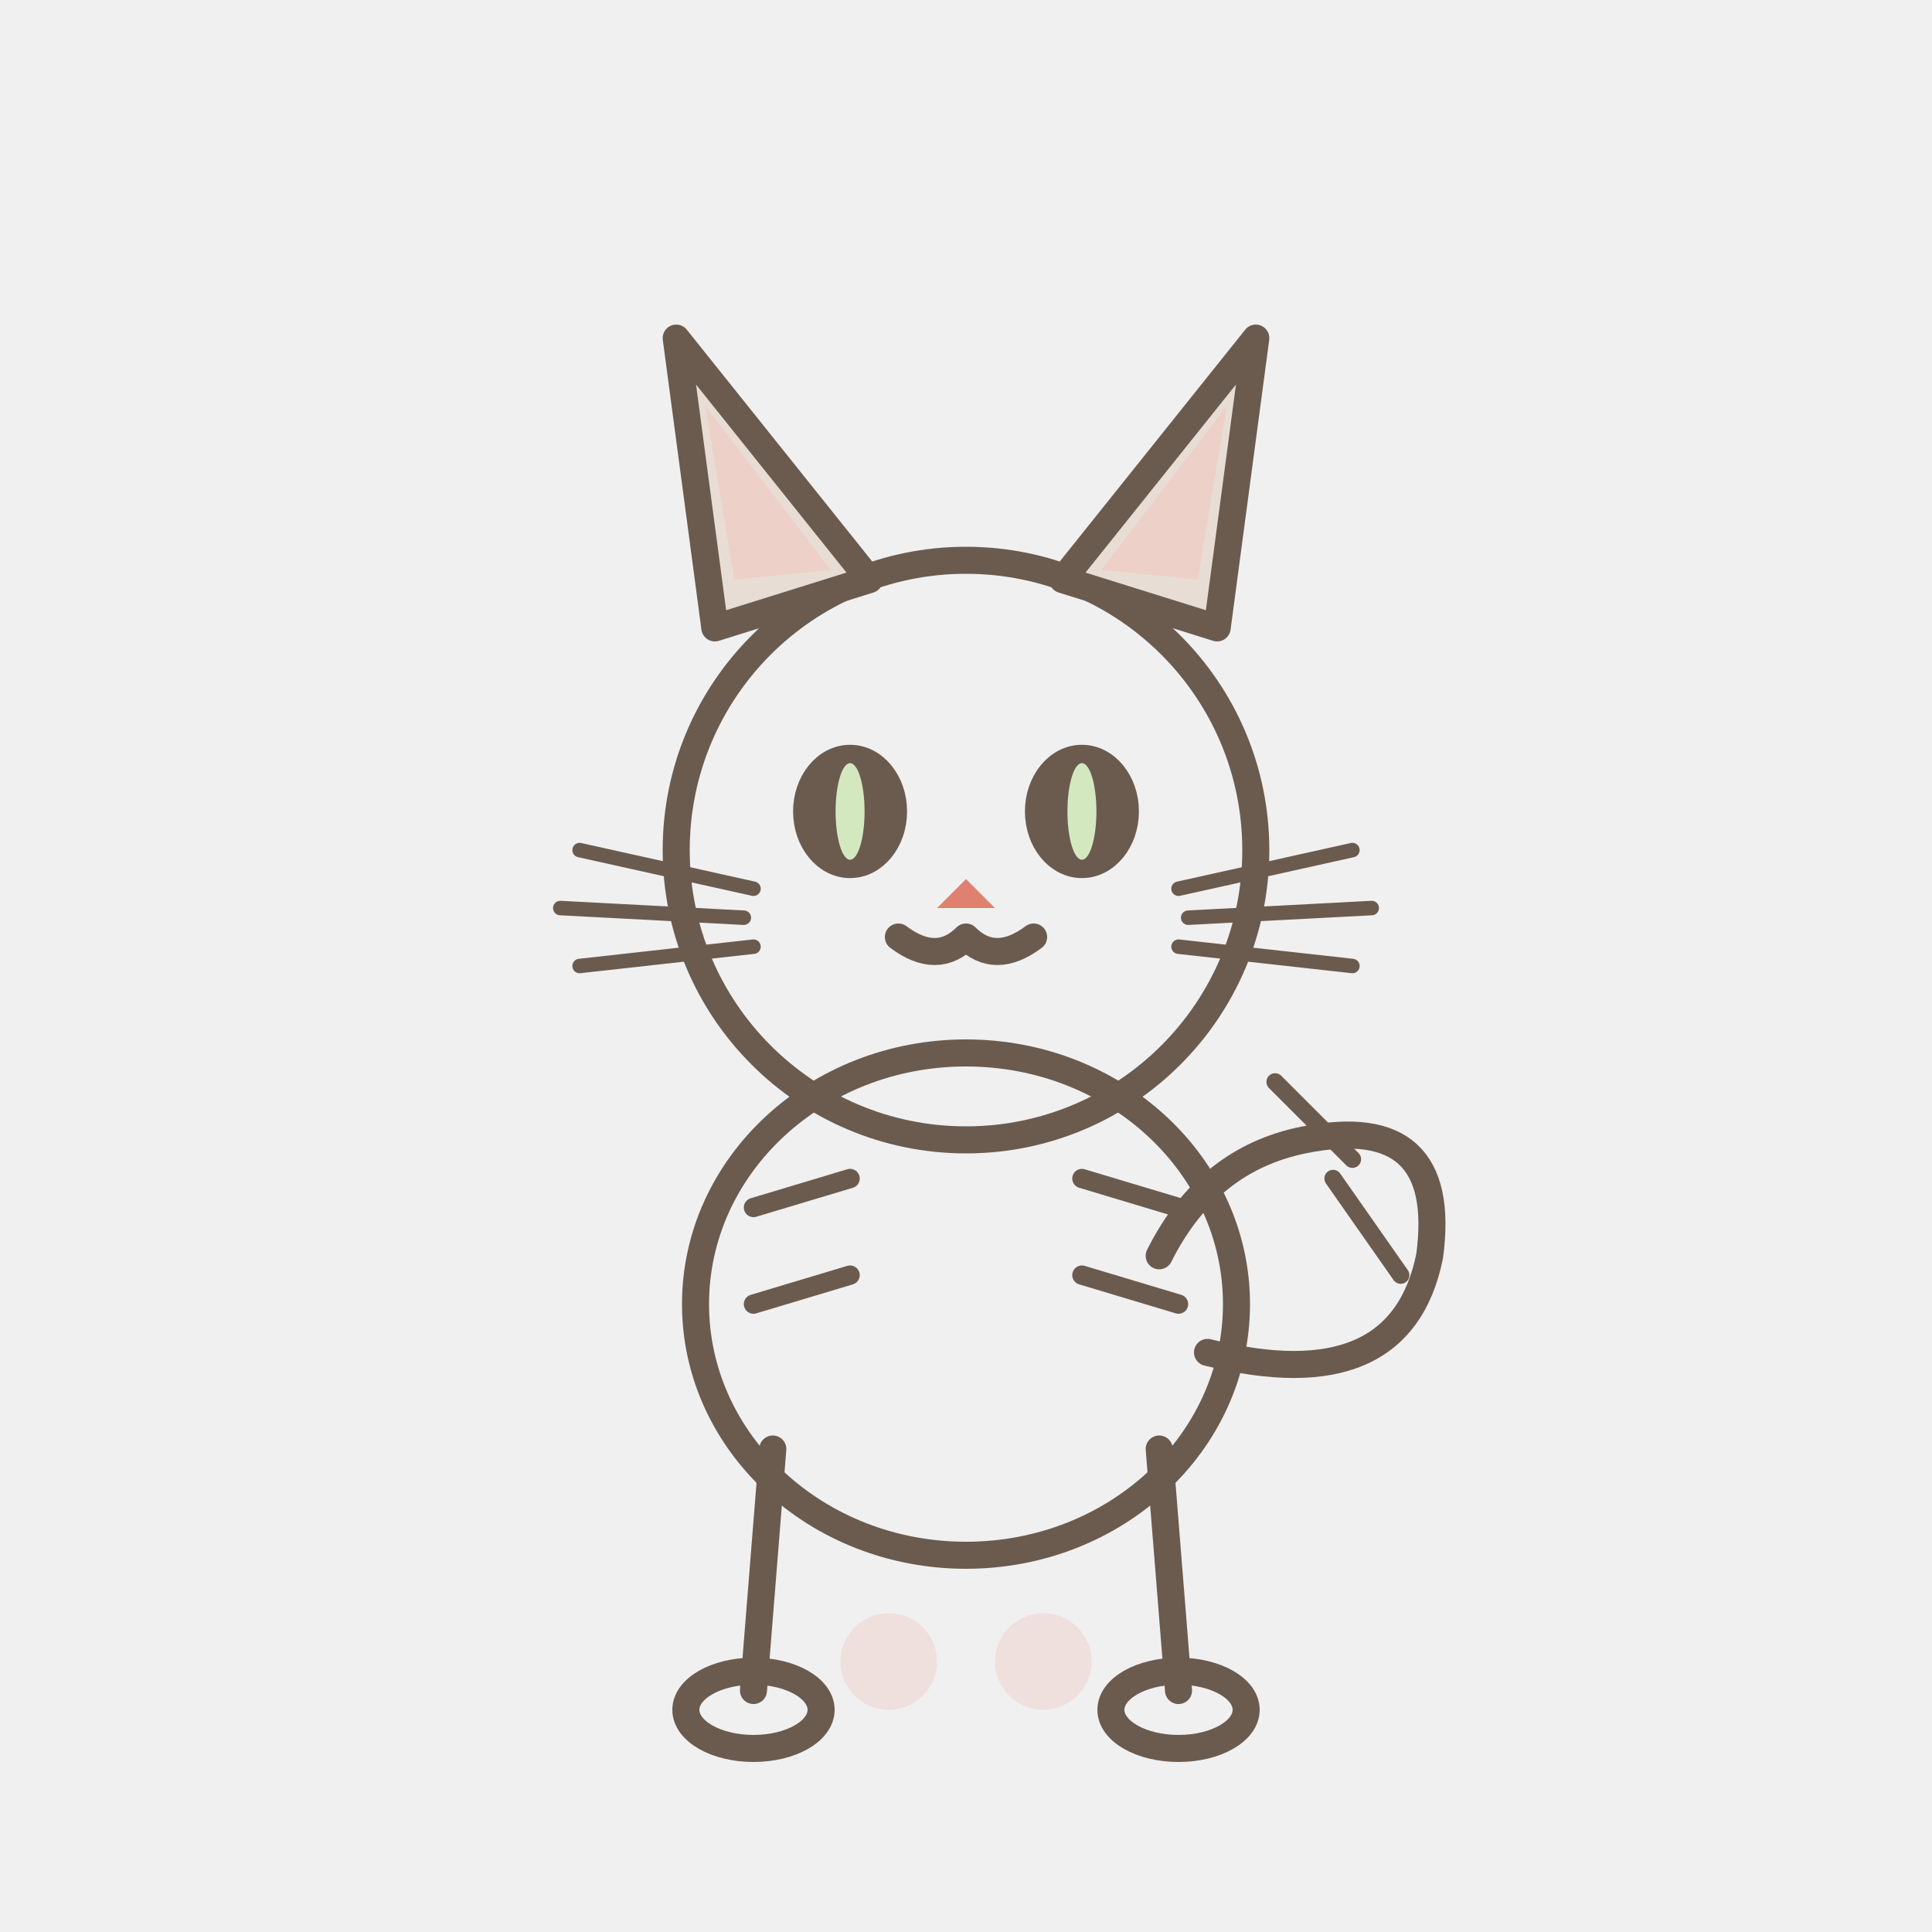
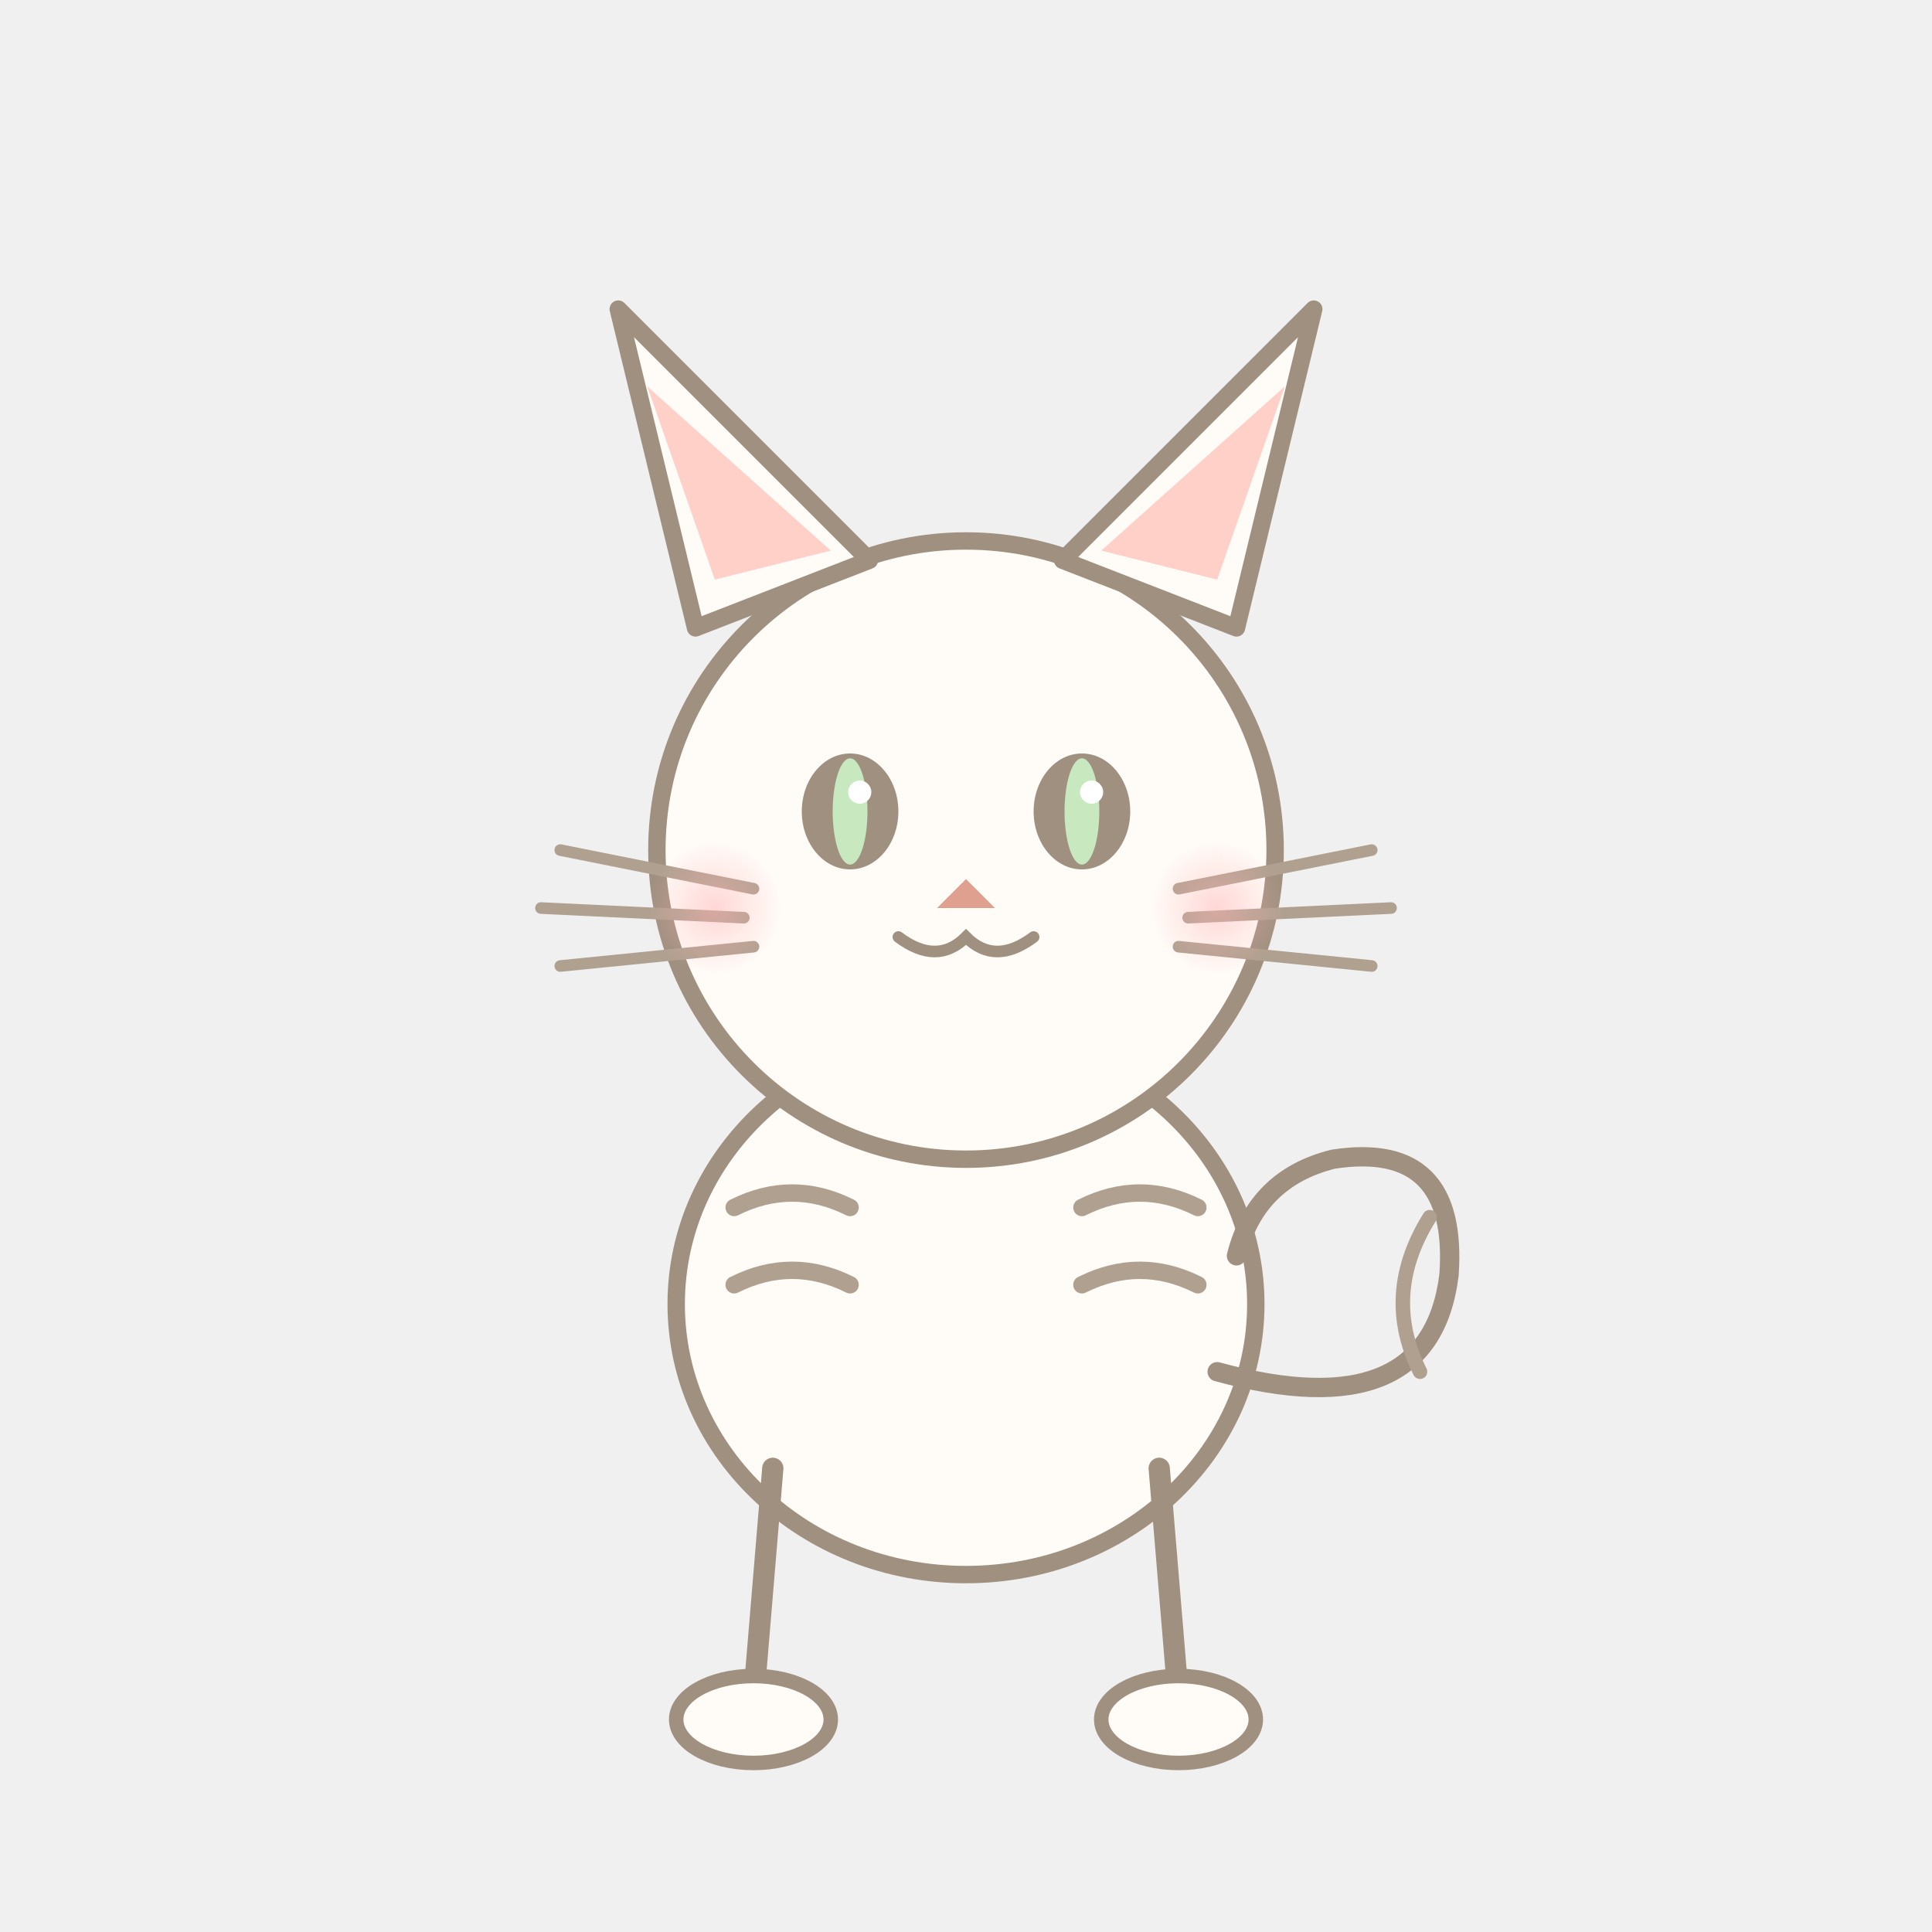
<svg xmlns="http://www.w3.org/2000/svg" viewBox="0 0 200 200">
-   <g fill="none" stroke="#6B5B4F" stroke-width="2.8" stroke-linecap="round" stroke-linejoin="round">
-     <ellipse cx="100" cy="135" rx="28" ry="26" />
-     <line x1="78" y1="125" x2="88" y2="122" stroke-width="2" />
-     <line x1="78" y1="135" x2="88" y2="132" stroke-width="2" />
-     <line x1="112" y1="122" x2="122" y2="125" stroke-width="2" />
-     <line x1="112" y1="132" x2="122" y2="135" stroke-width="2" />
-     <line x1="80" y1="150" x2="78" y2="175" />
-     <line x1="120" y1="150" x2="122" y2="175" />
-     <ellipse cx="78" cy="177" rx="7" ry="4" />
-     <ellipse cx="122" cy="177" rx="7" ry="4" />
-     <path d="M125 140 Q145 145 148 130 Q150 115 135 118 Q125 120 120 130" />
-     <line x1="145" y1="132" x2="138" y2="122" stroke-width="1.8" />
-     <line x1="140" y1="120" x2="132" y2="112" stroke-width="1.8" />
-     <circle cx="100" cy="88" r="30" />
-     <polygon points="74,65 70,35 90,60" fill="#E8DDD5" stroke="#6B5B4F" />
-     <polygon points="126,65 130,35 110,60" fill="#E8DDD5" stroke="#6B5B4F" />
-     <polygon points="76,60 73,42 86,59" fill="#F0C8C0" stroke="none" opacity="0.6" />
-     <polygon points="124,60 127,42 114,59" fill="#F0C8C0" stroke="none" opacity="0.6" />
-     <ellipse cx="88" cy="84" rx="4.5" ry="5.5" fill="#6B5B4F" />
-     <ellipse cx="112" cy="84" rx="4.5" ry="5.5" fill="#6B5B4F" />
-     <ellipse cx="88" cy="84" rx="1.5" ry="5" fill="#D4E8C0" stroke="none" />
-     <ellipse cx="112" cy="84" rx="1.5" ry="5" fill="#D4E8C0" stroke="none" />
-     <polygon points="97,94 100,91 103,94" fill="#E08070" stroke="none" />
-     <path d="M93 97 Q97 100 100 97 Q103 100 107 97" />
-     <line x1="60" y1="88" x2="78" y2="92" stroke-width="1.5" />
-     <line x1="58" y1="94" x2="77" y2="95" stroke-width="1.5" />
-     <line x1="60" y1="100" x2="78" y2="98" stroke-width="1.5" />
-     <line x1="140" y1="88" x2="122" y2="92" stroke-width="1.5" />
-     <line x1="142" y1="94" x2="123" y2="95" stroke-width="1.5" />
-     <line x1="140" y1="100" x2="122" y2="98" stroke-width="1.5" />
-     <circle cx="92" cy="172" r="5" fill="#F0C8C0" stroke="none" opacity="0.4" />
-     <circle cx="108" cy="172" r="5" fill="#F0C8C0" stroke="none" opacity="0.4" />
+   <defs>
+     <radialGradient id="cb1" cx="50%" cy="50%" r="50%">
+       <stop offset="0%" stop-color="#FFB3B3" stop-opacity="0.5" />
+       <stop offset="100%" stop-color="#FFB3B3" stop-opacity="0" />
+     </radialGradient>
+   </defs>
+   <ellipse cx="100" cy="135" rx="30" ry="28" fill="#FFFCF8" stroke="#A09080" stroke-width="1.8" />
+   <path d="M76 125 Q82 122 88 125" fill="none" stroke="#B0A090" stroke-width="1.8" stroke-linecap="round" />
+   <path d="M76 133 Q82 130 88 133" fill="none" stroke="#B0A090" stroke-width="1.8" stroke-linecap="round" />
+   <path d="M112 125 Q118 122 124 125" fill="none" stroke="#B0A090" stroke-width="1.8" stroke-linecap="round" />
+   <path d="M112 133 Q118 130 124 133" fill="none" stroke="#B0A090" stroke-width="1.8" stroke-linecap="round" />
+   <line x1="80" y1="152" x2="78" y2="176" stroke="#A09080" stroke-width="2.2" stroke-linecap="round" />
+   <line x1="120" y1="152" x2="122" y2="176" stroke="#A09080" stroke-width="2.2" stroke-linecap="round" />
+   <ellipse cx="78" cy="178" rx="8" ry="4.5" fill="#FFFCF8" stroke="#A09080" stroke-width="1.5" />
+   <ellipse cx="122" cy="178" rx="8" ry="4.5" fill="#FFFCF8" stroke="#A09080" stroke-width="1.5" />
+   <path d="M126 142 Q148 148 150 132 Q151 118 138 120 Q130 122 128 130" fill="none" stroke="#A09080" stroke-width="2" stroke-linecap="round" />
+   <path d="M147 142 Q143 134 148 126" fill="none" stroke="#B0A090" stroke-width="1.5" stroke-linecap="round" />
+   <circle cx="100" cy="88" r="32" fill="#FFFCF8" stroke="#A09080" stroke-width="1.8" />
+   <polygon points="72,65 64,32 90,58" fill="#FFFCF8" stroke="#A09080" stroke-width="1.8" stroke-linejoin="round" />
+   <polygon points="128,65 136,32 110,58" fill="#FFFCF8" stroke="#A09080" stroke-width="1.8" stroke-linejoin="round" />
+   <polygon points="74,60 67,40 86,57" fill="#FFD0C8" stroke="none" />
+   <polygon points="126,60 133,40 114,57" fill="#FFD0C8" stroke="none" />
+   <ellipse cx="88" cy="84" rx="5" ry="6" fill="#A09080" />
+   <ellipse cx="112" cy="84" rx="5" ry="6" fill="#A09080" />
+   <ellipse cx="88" cy="84" rx="1.8" ry="5.5" fill="#C8E8C0" />
+   <ellipse cx="112" cy="84" rx="1.8" ry="5.5" fill="#C8E8C0" />
+   <circle cx="89" cy="82" r="1.2" fill="white" />
+   <circle cx="113" cy="82" r="1.2" fill="white" />
+   <polygon points="97,94 100,91 103,94" fill="#E0A090" />
+   <path d="M93 97 Q97 100 100 97 Q103 100 107 97" fill="none" stroke="#A09080" stroke-width="1.2" stroke-linecap="round" />
+   <g stroke="#B0A090" stroke-width="1.2" stroke-linecap="round">
+     <line x1="58" y1="88" x2="78" y2="92" />
+     <line x1="56" y1="94" x2="77" y2="95" />
+     <line x1="58" y1="100" x2="78" y2="98" />
+     <line x1="142" y1="88" x2="122" y2="92" />
+     <line x1="144" y1="94" x2="123" y2="95" />
+     <line x1="142" y1="100" x2="122" y2="98" />
  </g>
+   <circle cx="74" cy="94" r="7" fill="url(#cb1)" />
+   <circle cx="126" cy="94" r="7" fill="url(#cb1)" />
</svg>
